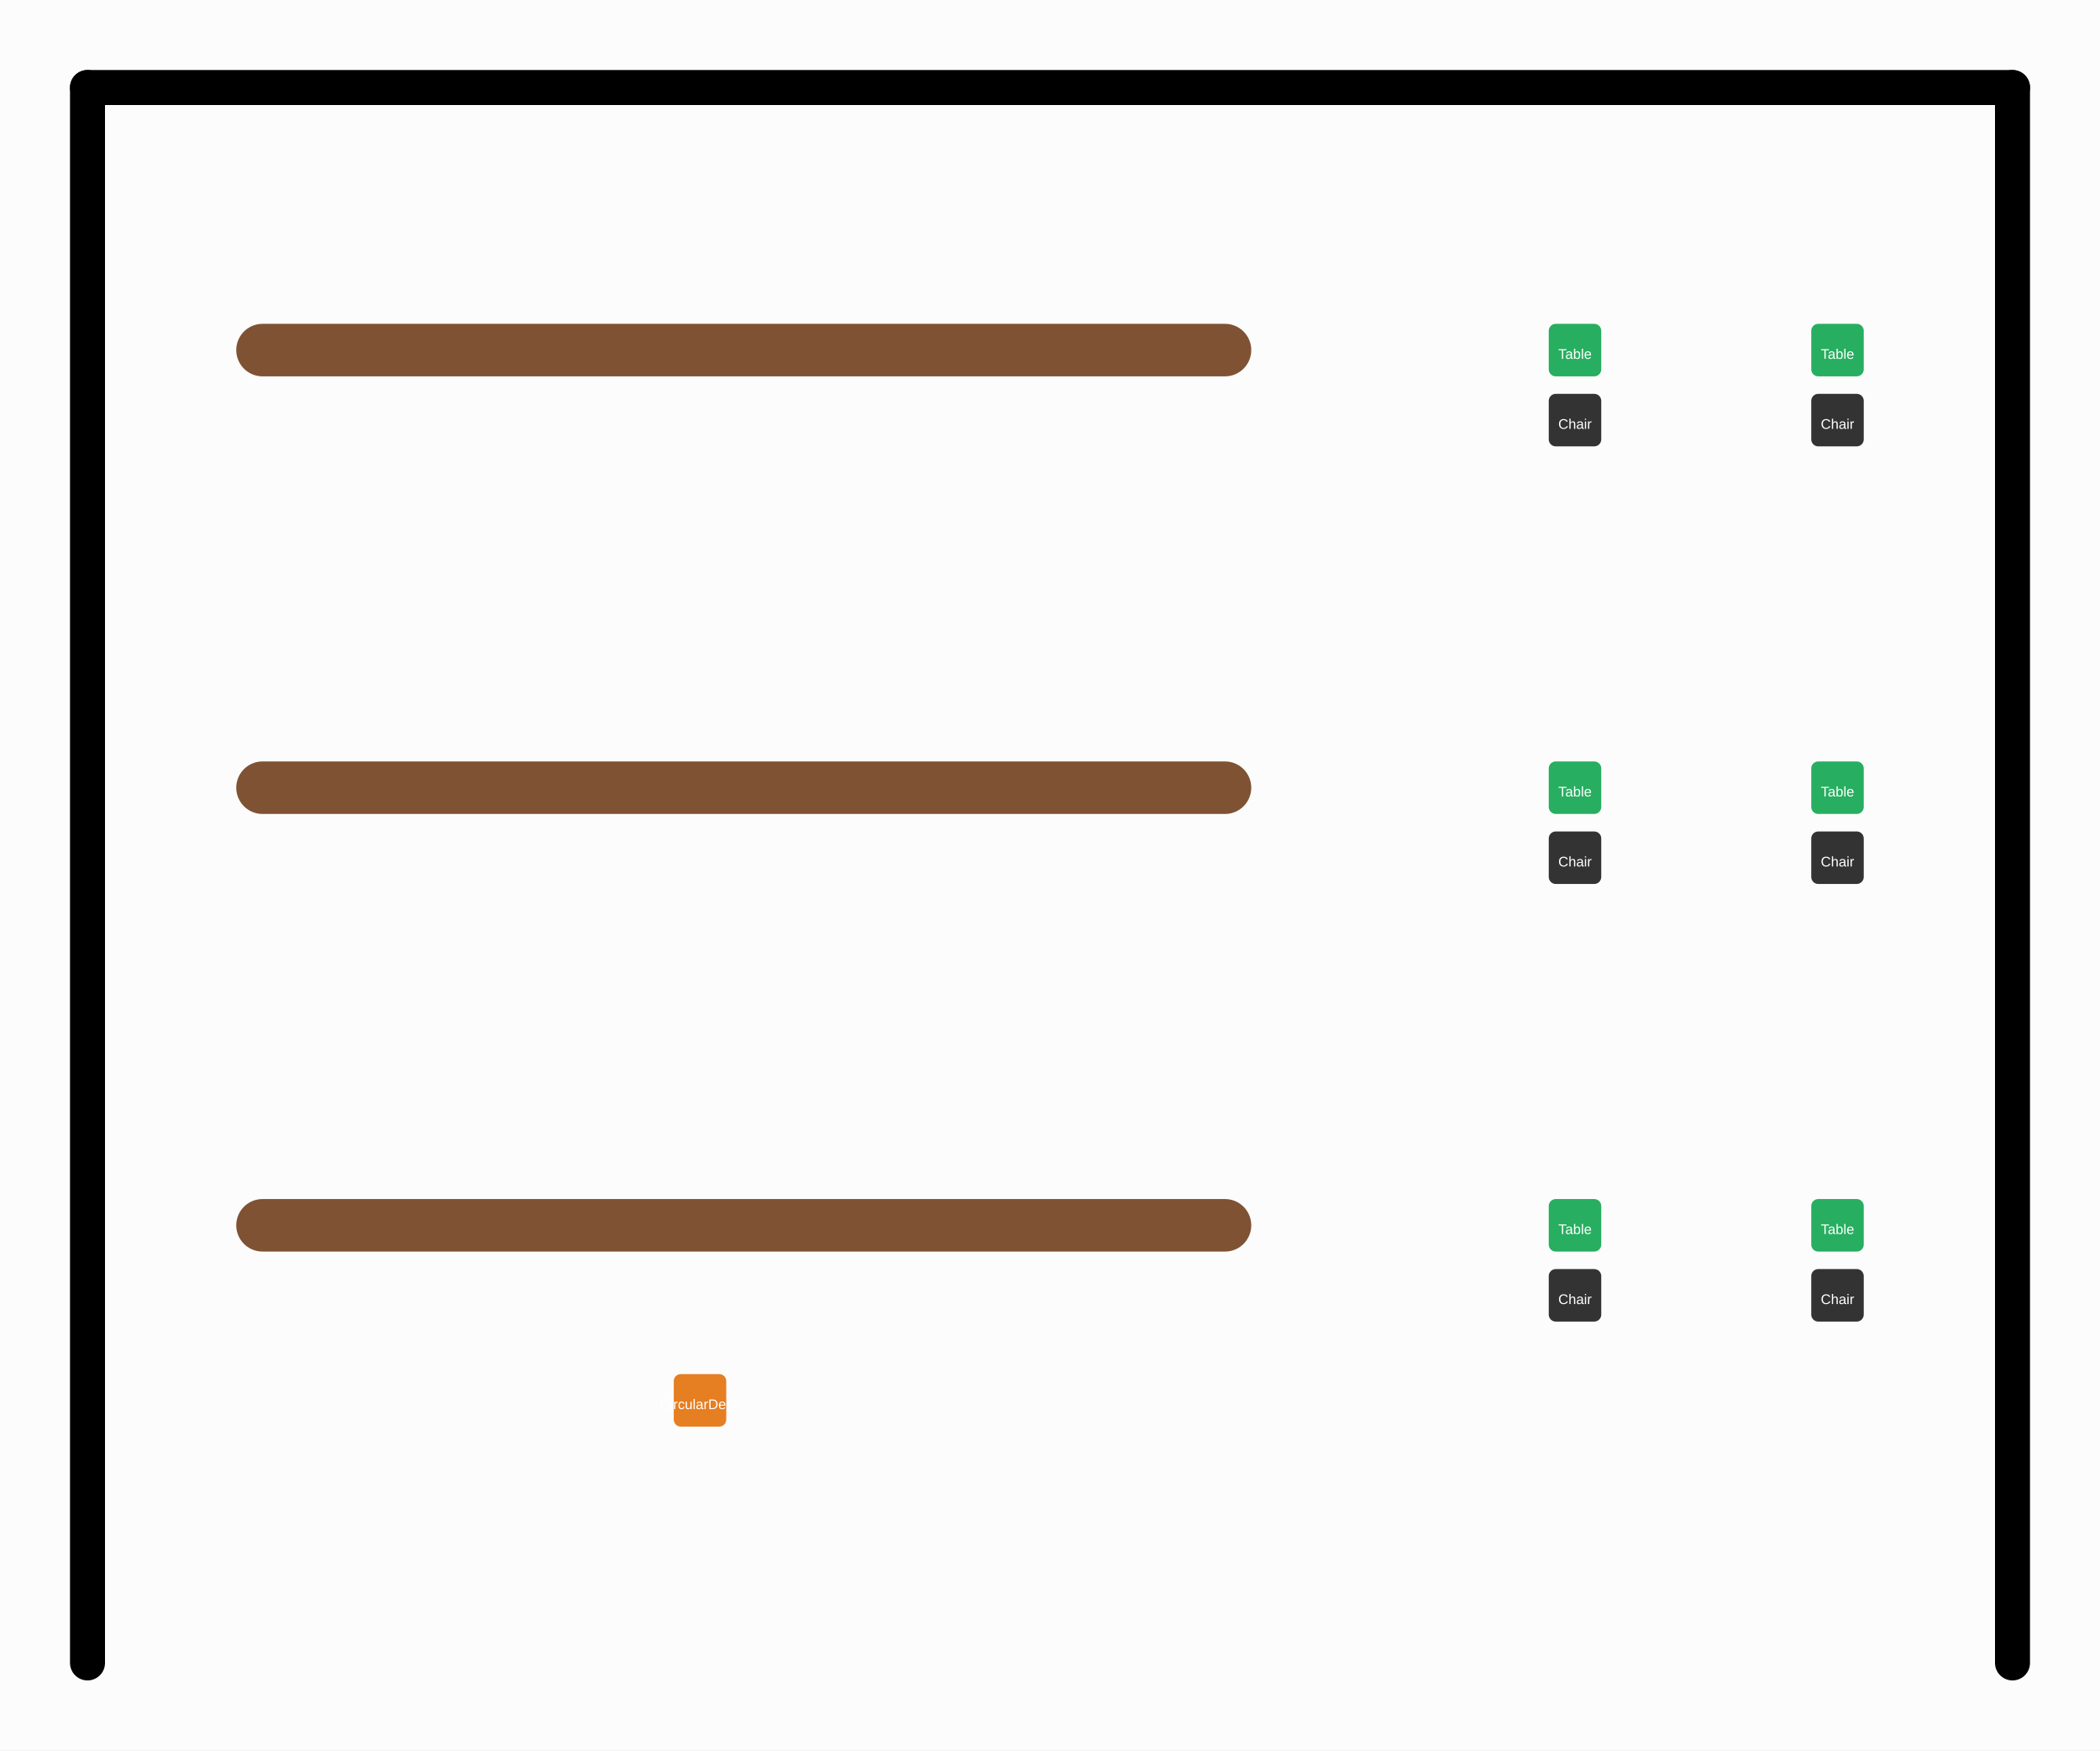
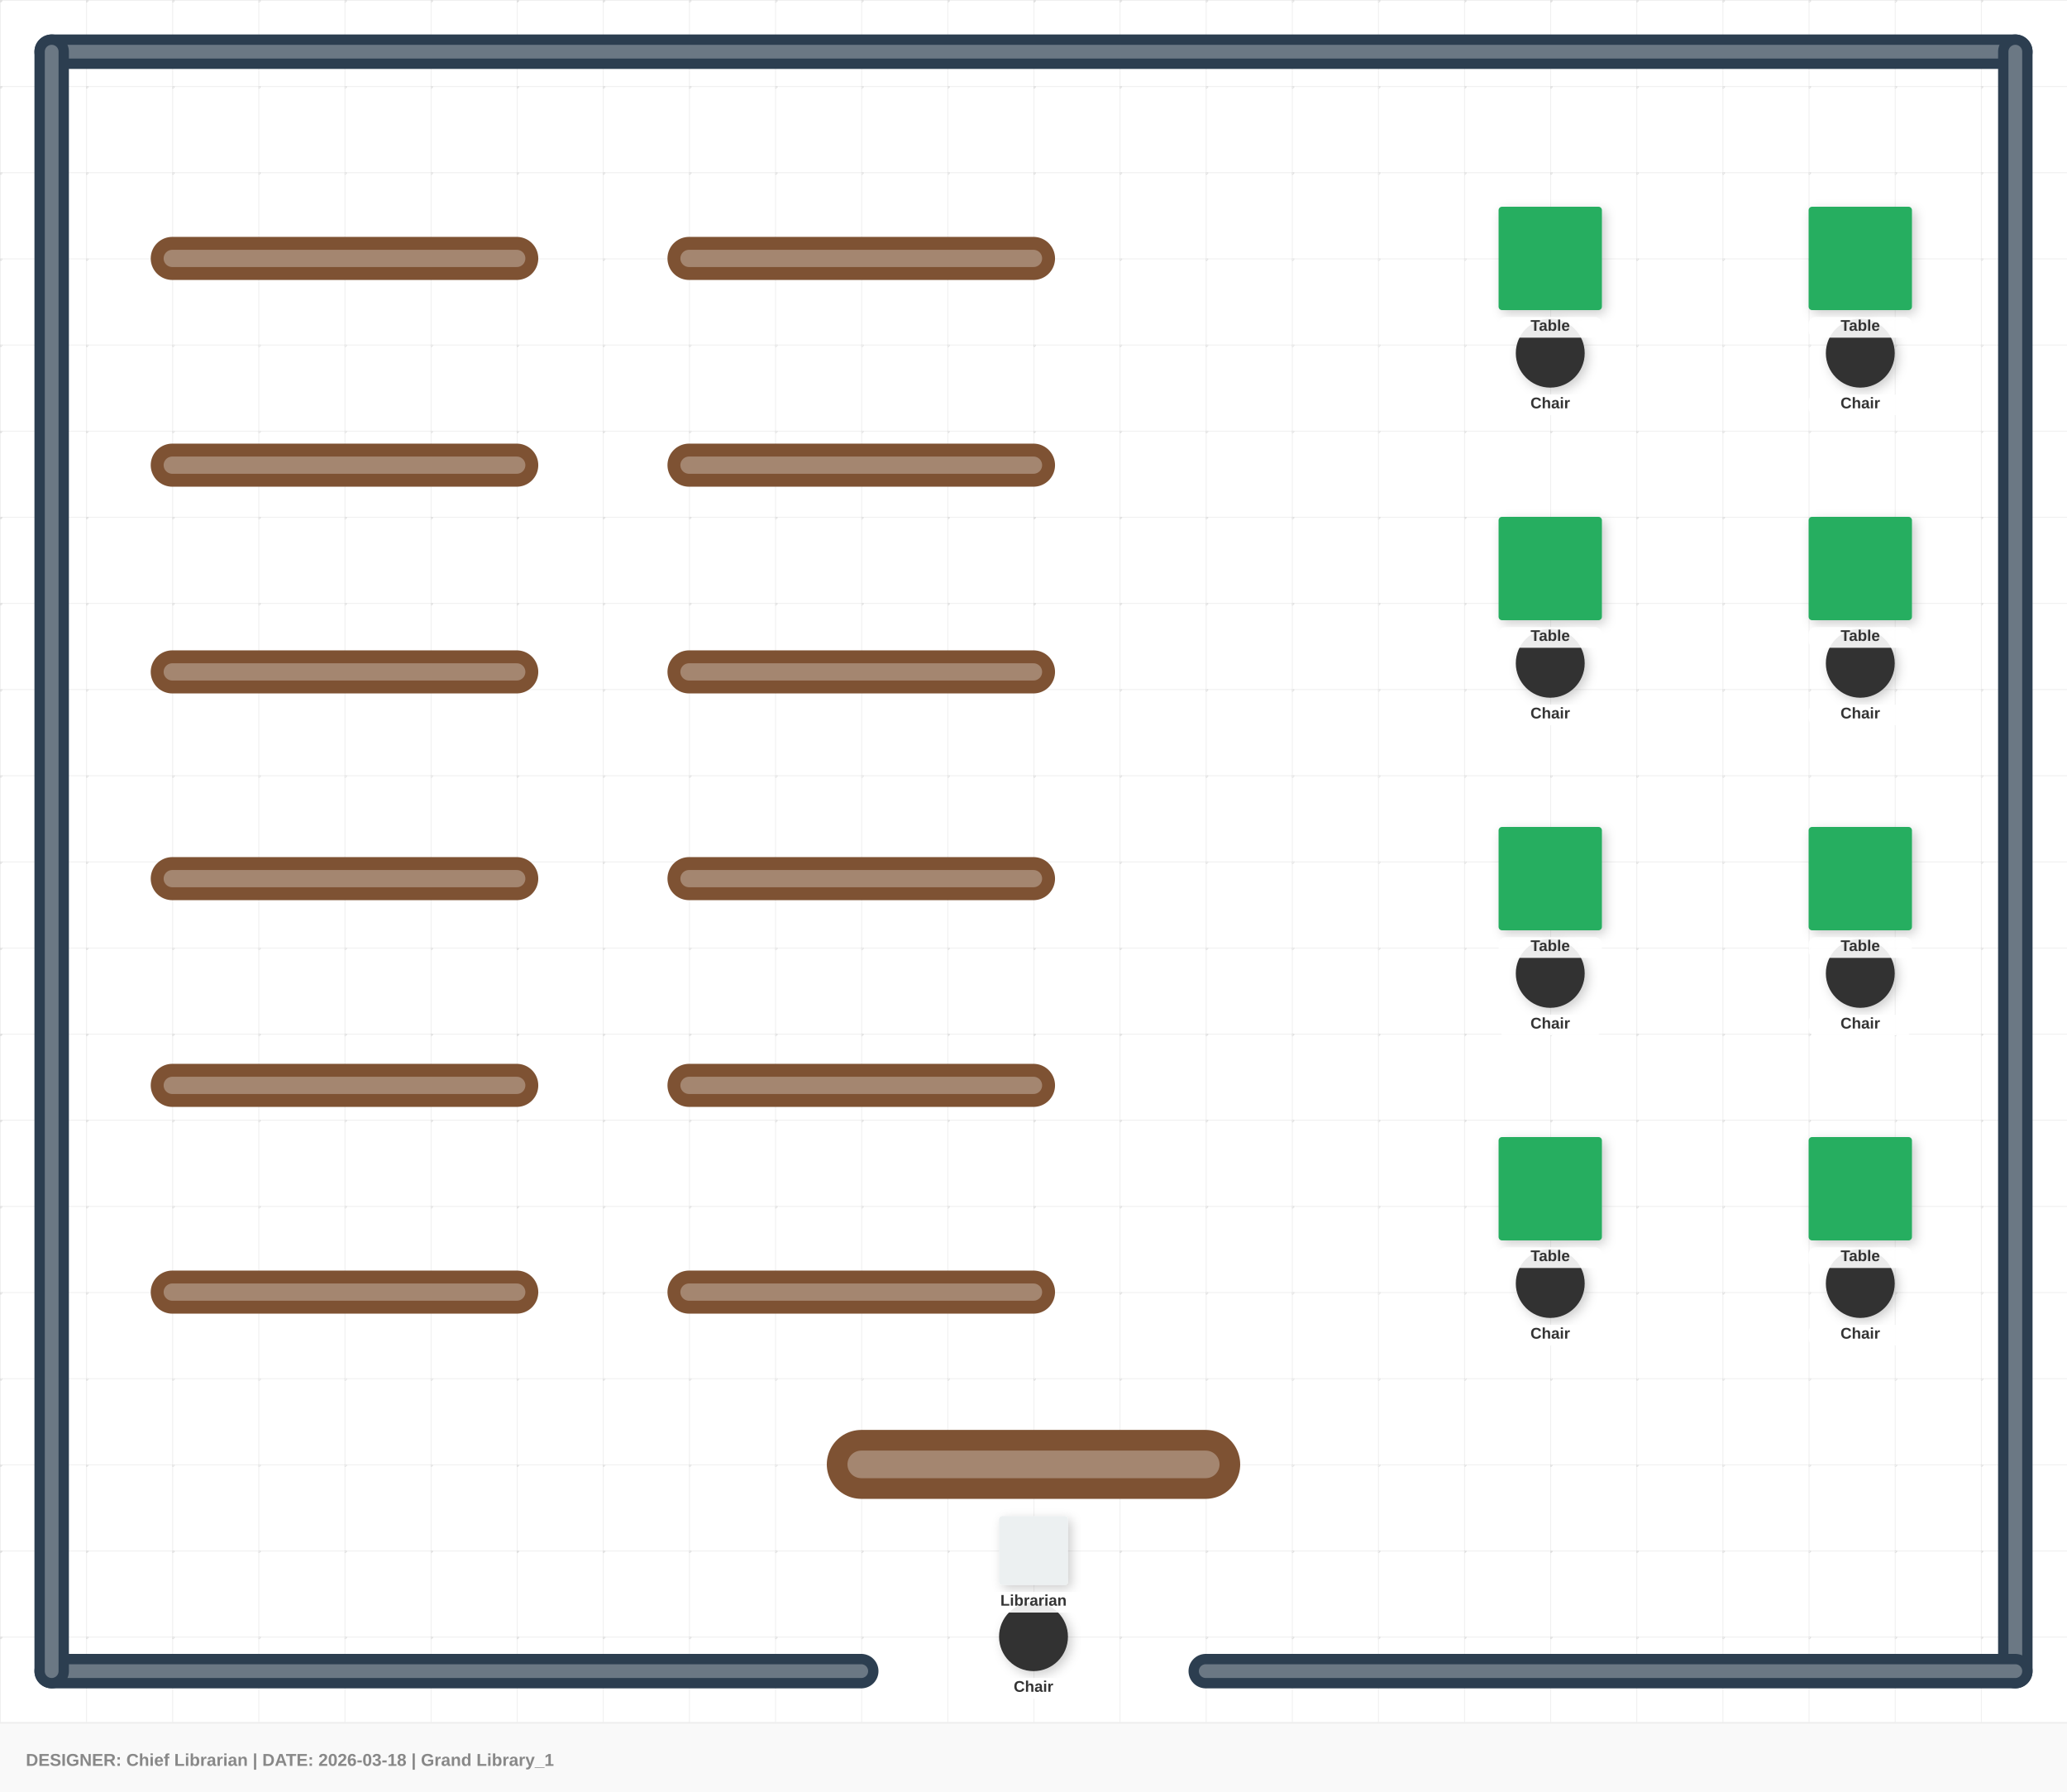
- <svg xmlns="http://www.w3.org/2000/svg" id="Great Library_1" width="1200" height="1000" viewBox="0 0 1200 1000">
-   <text x="10" y="20" font-family="Arial" font-size="12" fill="#999">Designer: The Architect | Date: 2026-03-18</text>
-   <rect width="100%" height="100%" fill="#fcfcfc" />
-   <line x1="50" y1="50" x2="50" y2="950" stroke="black" stroke-width="20" stroke-linecap="round" />
-   <line x1="50" y1="50" x2="1150" y2="50" stroke="black" stroke-width="20" stroke-linecap="round" />
-   <line x1="1150" y1="50" x2="1150" y2="950" stroke="black" stroke-width="20" stroke-linecap="round" />
-   <line x1="150" y1="200" x2="700" y2="200" stroke="#7e5233" stroke-width="30" stroke-linecap="round" />
-   <line x1="150" y1="450" x2="700" y2="450" stroke="#7e5233" stroke-width="30" stroke-linecap="round" />
-   <line x1="150" y1="700" x2="700" y2="700" stroke="#7e5233" stroke-width="30" stroke-linecap="round" />
-   <rect x="885" y="185" width="30" height="30" fill="#27ae60" rx="4" />
-   <text x="900" y="205" font-family="Arial" font-size="8" text-anchor="middle" fill="white">Table</text>
-   <rect x="885" y="225" width="30" height="30" fill="#333333" rx="4" />
-   <text x="900" y="245" font-family="Arial" font-size="8" text-anchor="middle" fill="white">Chair</text>
-   <rect x="885" y="435" width="30" height="30" fill="#27ae60" rx="4" />
-   <text x="900" y="455" font-family="Arial" font-size="8" text-anchor="middle" fill="white">Table</text>
-   <rect x="885" y="475" width="30" height="30" fill="#333333" rx="4" />
-   <text x="900" y="495" font-family="Arial" font-size="8" text-anchor="middle" fill="white">Chair</text>
-   <rect x="885" y="685" width="30" height="30" fill="#27ae60" rx="4" />
-   <text x="900" y="705" font-family="Arial" font-size="8" text-anchor="middle" fill="white">Table</text>
-   <rect x="885" y="725" width="30" height="30" fill="#333333" rx="4" />
-   <text x="900" y="745" font-family="Arial" font-size="8" text-anchor="middle" fill="white">Chair</text>
-   <rect x="1035" y="185" width="30" height="30" fill="#27ae60" rx="4" />
-   <text x="1050" y="205" font-family="Arial" font-size="8" text-anchor="middle" fill="white">Table</text>
-   <rect x="1035" y="225" width="30" height="30" fill="#333333" rx="4" />
-   <text x="1050" y="245" font-family="Arial" font-size="8" text-anchor="middle" fill="white">Chair</text>
-   <rect x="1035" y="435" width="30" height="30" fill="#27ae60" rx="4" />
-   <text x="1050" y="455" font-family="Arial" font-size="8" text-anchor="middle" fill="white">Table</text>
-   <rect x="1035" y="475" width="30" height="30" fill="#333333" rx="4" />
-   <text x="1050" y="495" font-family="Arial" font-size="8" text-anchor="middle" fill="white">Chair</text>
-   <rect x="1035" y="685" width="30" height="30" fill="#27ae60" rx="4" />
-   <text x="1050" y="705" font-family="Arial" font-size="8" text-anchor="middle" fill="white">Table</text>
-   <rect x="1035" y="725" width="30" height="30" fill="#333333" rx="4" />
-   <text x="1050" y="745" font-family="Arial" font-size="8" text-anchor="middle" fill="white">Chair</text>
-   <rect x="385" y="785" width="30" height="30" fill="#e67e22" rx="4" />
-   <text x="400" y="805" font-family="Arial" font-size="8" text-anchor="middle" fill="white">CircularDesk</text>
+ <svg xmlns="http://www.w3.org/2000/svg" id="Grand Library_1" width="1200" height="1040" viewBox="0 0 1200 1040">
+   <defs>
+     <pattern id="grid" width="50" height="50" patternUnits="userSpaceOnUse">
+       <path d="M 50 0 L 0 0 0 50" fill="none" stroke="#f0f0f0" stroke-width="1" />
+       <circle cx="0" cy="0" r="1.5" fill="#e0e0e0" />
+     </pattern>
+     <filter id="shadow" x="-20%" y="-20%" width="140%" height="140%">
+       <feGaussianBlur in="SourceAlpha" stdDeviation="3" />
+       <feOffset dx="2" dy="2" result="offsetblur" />
+       <feComponentTransfer>
+         <feFuncA type="linear" slope="0.2" />
+       </feComponentTransfer>
+       <feMerge>
+         <feMergeNode />
+         <feMergeNode in="SourceGraphic" />
+       </feMerge>
+     </filter>
+   </defs>
+   <rect width="100%" height="100%" fill="white" />
+   <rect width="100%" height="1000" fill="url(#grid)" />
+   <rect x="0" y="1000" width="100%" height="40" fill="#f9f9f9" />
+   <line x1="0" y1="1000" x2="1200" y2="1000" stroke="#eee" stroke-width="1" />
+   <text x="15" y="1025" font-family="Arial, sans-serif" font-size="10" font-weight="bold" fill="#888">
+     DESIGNER: Chief Librarian | DATE: 2026-03-18 | Grand Library_1
+   </text>
+   <line x1="30" y1="30" x2="1170" y2="30" stroke="#2c3e50" stroke-width="20" stroke-linecap="round" />
+   <line x1="30" y1="30" x2="1170" y2="30" stroke="white" stroke-width="8" stroke-linecap="round" opacity="0.3" />
+   <line x1="1170" y1="30" x2="1170" y2="970" stroke="#2c3e50" stroke-width="20" stroke-linecap="round" />
+   <line x1="1170" y1="30" x2="1170" y2="970" stroke="white" stroke-width="8" stroke-linecap="round" opacity="0.3" />
+   <line x1="30" y1="970" x2="500" y2="970" stroke="#2c3e50" stroke-width="20" stroke-linecap="round" />
+   <line x1="30" y1="970" x2="500" y2="970" stroke="white" stroke-width="8" stroke-linecap="round" opacity="0.3" />
+   <line x1="700" y1="970" x2="1170" y2="970" stroke="#2c3e50" stroke-width="20" stroke-linecap="round" />
+   <line x1="700" y1="970" x2="1170" y2="970" stroke="white" stroke-width="8" stroke-linecap="round" opacity="0.3" />
+   <line x1="30" y1="30" x2="30" y2="970" stroke="#2c3e50" stroke-width="20" stroke-linecap="round" />
+   <line x1="30" y1="30" x2="30" y2="970" stroke="white" stroke-width="8" stroke-linecap="round" opacity="0.3" />
+   <line x1="100" y1="150" x2="300" y2="150" stroke="#7e5233" stroke-width="25" stroke-linecap="round" />
+   <line x1="100" y1="150" x2="300" y2="150" stroke="white" stroke-width="10" stroke-linecap="round" opacity="0.3" />
+   <line x1="100" y1="270" x2="300" y2="270" stroke="#7e5233" stroke-width="25" stroke-linecap="round" />
+   <line x1="100" y1="270" x2="300" y2="270" stroke="white" stroke-width="10" stroke-linecap="round" opacity="0.3" />
+   <line x1="100" y1="390" x2="300" y2="390" stroke="#7e5233" stroke-width="25" stroke-linecap="round" />
+   <line x1="100" y1="390" x2="300" y2="390" stroke="white" stroke-width="10" stroke-linecap="round" opacity="0.3" />
+   <line x1="100" y1="510" x2="300" y2="510" stroke="#7e5233" stroke-width="25" stroke-linecap="round" />
+   <line x1="100" y1="510" x2="300" y2="510" stroke="white" stroke-width="10" stroke-linecap="round" opacity="0.3" />
+   <line x1="100" y1="630" x2="300" y2="630" stroke="#7e5233" stroke-width="25" stroke-linecap="round" />
+   <line x1="100" y1="630" x2="300" y2="630" stroke="white" stroke-width="10" stroke-linecap="round" opacity="0.3" />
+   <line x1="100" y1="750" x2="300" y2="750" stroke="#7e5233" stroke-width="25" stroke-linecap="round" />
+   <line x1="100" y1="750" x2="300" y2="750" stroke="white" stroke-width="10" stroke-linecap="round" opacity="0.3" />
+   <line x1="400" y1="150" x2="600" y2="150" stroke="#7e5233" stroke-width="25" stroke-linecap="round" />
+   <line x1="400" y1="150" x2="600" y2="150" stroke="white" stroke-width="10" stroke-linecap="round" opacity="0.3" />
+   <line x1="400" y1="270" x2="600" y2="270" stroke="#7e5233" stroke-width="25" stroke-linecap="round" />
+   <line x1="400" y1="270" x2="600" y2="270" stroke="white" stroke-width="10" stroke-linecap="round" opacity="0.3" />
+   <line x1="400" y1="390" x2="600" y2="390" stroke="#7e5233" stroke-width="25" stroke-linecap="round" />
+   <line x1="400" y1="390" x2="600" y2="390" stroke="white" stroke-width="10" stroke-linecap="round" opacity="0.3" />
+   <line x1="400" y1="510" x2="600" y2="510" stroke="#7e5233" stroke-width="25" stroke-linecap="round" />
+   <line x1="400" y1="510" x2="600" y2="510" stroke="white" stroke-width="10" stroke-linecap="round" opacity="0.3" />
+   <line x1="400" y1="630" x2="600" y2="630" stroke="#7e5233" stroke-width="25" stroke-linecap="round" />
+   <line x1="400" y1="630" x2="600" y2="630" stroke="white" stroke-width="10" stroke-linecap="round" opacity="0.3" />
+   <line x1="400" y1="750" x2="600" y2="750" stroke="#7e5233" stroke-width="25" stroke-linecap="round" />
+   <line x1="400" y1="750" x2="600" y2="750" stroke="white" stroke-width="10" stroke-linecap="round" opacity="0.3" />
+   <g class="furniture" filter="url(#shadow)">
+     <rect x="870" y="120" width="60" height="60" fill="#27ae60" rx="2" />
+   </g>
+   <g class="furniture" filter="url(#shadow)">
+     <circle cx="900" cy="205" r="20" fill="#333333" />
+   </g>
+   <g class="furniture" filter="url(#shadow)">
+     <rect x="870" y="300" width="60" height="60" fill="#27ae60" rx="2" />
+   </g>
+   <g class="furniture" filter="url(#shadow)">
+     <circle cx="900" cy="385" r="20" fill="#333333" />
+   </g>
+   <g class="furniture" filter="url(#shadow)">
+     <rect x="870" y="480" width="60" height="60" fill="#27ae60" rx="2" />
+   </g>
+   <g class="furniture" filter="url(#shadow)">
+     <circle cx="900" cy="565" r="20" fill="#333333" />
+   </g>
+   <g class="furniture" filter="url(#shadow)">
+     <rect x="870" y="660" width="60" height="60" fill="#27ae60" rx="2" />
+   </g>
+   <g class="furniture" filter="url(#shadow)">
+     <circle cx="900" cy="745" r="20" fill="#333333" />
+   </g>
+   <g class="furniture" filter="url(#shadow)">
+     <rect x="1050" y="120" width="60" height="60" fill="#27ae60" rx="2" />
+   </g>
+   <g class="furniture" filter="url(#shadow)">
+     <circle cx="1080" cy="205" r="20" fill="#333333" />
+   </g>
+   <g class="furniture" filter="url(#shadow)">
+     <rect x="1050" y="300" width="60" height="60" fill="#27ae60" rx="2" />
+   </g>
+   <g class="furniture" filter="url(#shadow)">
+     <circle cx="1080" cy="385" r="20" fill="#333333" />
+   </g>
+   <g class="furniture" filter="url(#shadow)">
+     <rect x="1050" y="480" width="60" height="60" fill="#27ae60" rx="2" />
+   </g>
+   <g class="furniture" filter="url(#shadow)">
+     <circle cx="1080" cy="565" r="20" fill="#333333" />
+   </g>
+   <g class="furniture" filter="url(#shadow)">
+     <rect x="1050" y="660" width="60" height="60" fill="#27ae60" rx="2" />
+   </g>
+   <g class="furniture" filter="url(#shadow)">
+     <circle cx="1080" cy="745" r="20" fill="#333333" />
+   </g>
+   <line x1="500" y1="850" x2="700" y2="850" stroke="#7e5233" stroke-width="40" stroke-linecap="round" />
+   <line x1="500" y1="850" x2="700" y2="850" stroke="white" stroke-width="16" stroke-linecap="round" opacity="0.3" />
+   <g class="furniture" filter="url(#shadow)">
+     <rect x="580" y="880" width="40" height="40" fill="#ecf0f1" rx="2" />
+   </g>
+   <g class="furniture" filter="url(#shadow)">
+     <circle cx="600" cy="950" r="20" fill="#333333" />
+   </g>
+   <g transform="translate(900, 192)">
+     <rect x="-30" y="-8" width="60" height="12" fill="white" fill-opacity="0.9" rx="4" />
+     <text font-family="Arial, sans-serif" font-size="9" font-weight="bold" text-anchor="middle" fill="#333">Table</text>
+   </g>
+   <g transform="translate(900, 237)">
+     <rect x="-30" y="-8" width="60" height="12" fill="white" fill-opacity="0.9" rx="4" />
+     <text font-family="Arial, sans-serif" font-size="9" font-weight="bold" text-anchor="middle" fill="#333">Chair</text>
+   </g>
+   <g transform="translate(900, 372)">
+     <rect x="-30" y="-8" width="60" height="12" fill="white" fill-opacity="0.9" rx="4" />
+     <text font-family="Arial, sans-serif" font-size="9" font-weight="bold" text-anchor="middle" fill="#333">Table</text>
+   </g>
+   <g transform="translate(900, 417)">
+     <rect x="-30" y="-8" width="60" height="12" fill="white" fill-opacity="0.9" rx="4" />
+     <text font-family="Arial, sans-serif" font-size="9" font-weight="bold" text-anchor="middle" fill="#333">Chair</text>
+   </g>
+   <g transform="translate(900, 552)">
+     <rect x="-30" y="-8" width="60" height="12" fill="white" fill-opacity="0.9" rx="4" />
+     <text font-family="Arial, sans-serif" font-size="9" font-weight="bold" text-anchor="middle" fill="#333">Table</text>
+   </g>
+   <g transform="translate(900, 597)">
+     <rect x="-30" y="-8" width="60" height="12" fill="white" fill-opacity="0.9" rx="4" />
+     <text font-family="Arial, sans-serif" font-size="9" font-weight="bold" text-anchor="middle" fill="#333">Chair</text>
+   </g>
+   <g transform="translate(900, 732)">
+     <rect x="-30" y="-8" width="60" height="12" fill="white" fill-opacity="0.9" rx="4" />
+     <text font-family="Arial, sans-serif" font-size="9" font-weight="bold" text-anchor="middle" fill="#333">Table</text>
+   </g>
+   <g transform="translate(900, 777)">
+     <rect x="-30" y="-8" width="60" height="12" fill="white" fill-opacity="0.9" rx="4" />
+     <text font-family="Arial, sans-serif" font-size="9" font-weight="bold" text-anchor="middle" fill="#333">Chair</text>
+   </g>
+   <g transform="translate(1080, 192)">
+     <rect x="-30" y="-8" width="60" height="12" fill="white" fill-opacity="0.9" rx="4" />
+     <text font-family="Arial, sans-serif" font-size="9" font-weight="bold" text-anchor="middle" fill="#333">Table</text>
+   </g>
+   <g transform="translate(1080, 237)">
+     <rect x="-30" y="-8" width="60" height="12" fill="white" fill-opacity="0.9" rx="4" />
+     <text font-family="Arial, sans-serif" font-size="9" font-weight="bold" text-anchor="middle" fill="#333">Chair</text>
+   </g>
+   <g transform="translate(1080, 372)">
+     <rect x="-30" y="-8" width="60" height="12" fill="white" fill-opacity="0.9" rx="4" />
+     <text font-family="Arial, sans-serif" font-size="9" font-weight="bold" text-anchor="middle" fill="#333">Table</text>
+   </g>
+   <g transform="translate(1080, 417)">
+     <rect x="-30" y="-8" width="60" height="12" fill="white" fill-opacity="0.9" rx="4" />
+     <text font-family="Arial, sans-serif" font-size="9" font-weight="bold" text-anchor="middle" fill="#333">Chair</text>
+   </g>
+   <g transform="translate(1080, 552)">
+     <rect x="-30" y="-8" width="60" height="12" fill="white" fill-opacity="0.9" rx="4" />
+     <text font-family="Arial, sans-serif" font-size="9" font-weight="bold" text-anchor="middle" fill="#333">Table</text>
+   </g>
+   <g transform="translate(1080, 597)">
+     <rect x="-30" y="-8" width="60" height="12" fill="white" fill-opacity="0.9" rx="4" />
+     <text font-family="Arial, sans-serif" font-size="9" font-weight="bold" text-anchor="middle" fill="#333">Chair</text>
+   </g>
+   <g transform="translate(1080, 732)">
+     <rect x="-30" y="-8" width="60" height="12" fill="white" fill-opacity="0.9" rx="4" />
+     <text font-family="Arial, sans-serif" font-size="9" font-weight="bold" text-anchor="middle" fill="#333">Table</text>
+   </g>
+   <g transform="translate(1080, 777)">
+     <rect x="-30" y="-8" width="60" height="12" fill="white" fill-opacity="0.9" rx="4" />
+     <text font-family="Arial, sans-serif" font-size="9" font-weight="bold" text-anchor="middle" fill="#333">Chair</text>
+   </g>
+   <g transform="translate(600, 932)">
+     <rect x="-30" y="-8" width="60" height="12" fill="white" fill-opacity="0.9" rx="4" />
+     <text font-family="Arial, sans-serif" font-size="9" font-weight="bold" text-anchor="middle" fill="#333">Librarian</text>
+   </g>
+   <g transform="translate(600, 982)">
+     <rect x="-30" y="-8" width="60" height="12" fill="white" fill-opacity="0.9" rx="4" />
+     <text font-family="Arial, sans-serif" font-size="9" font-weight="bold" text-anchor="middle" fill="#333">Chair</text>
+   </g>
</svg>
